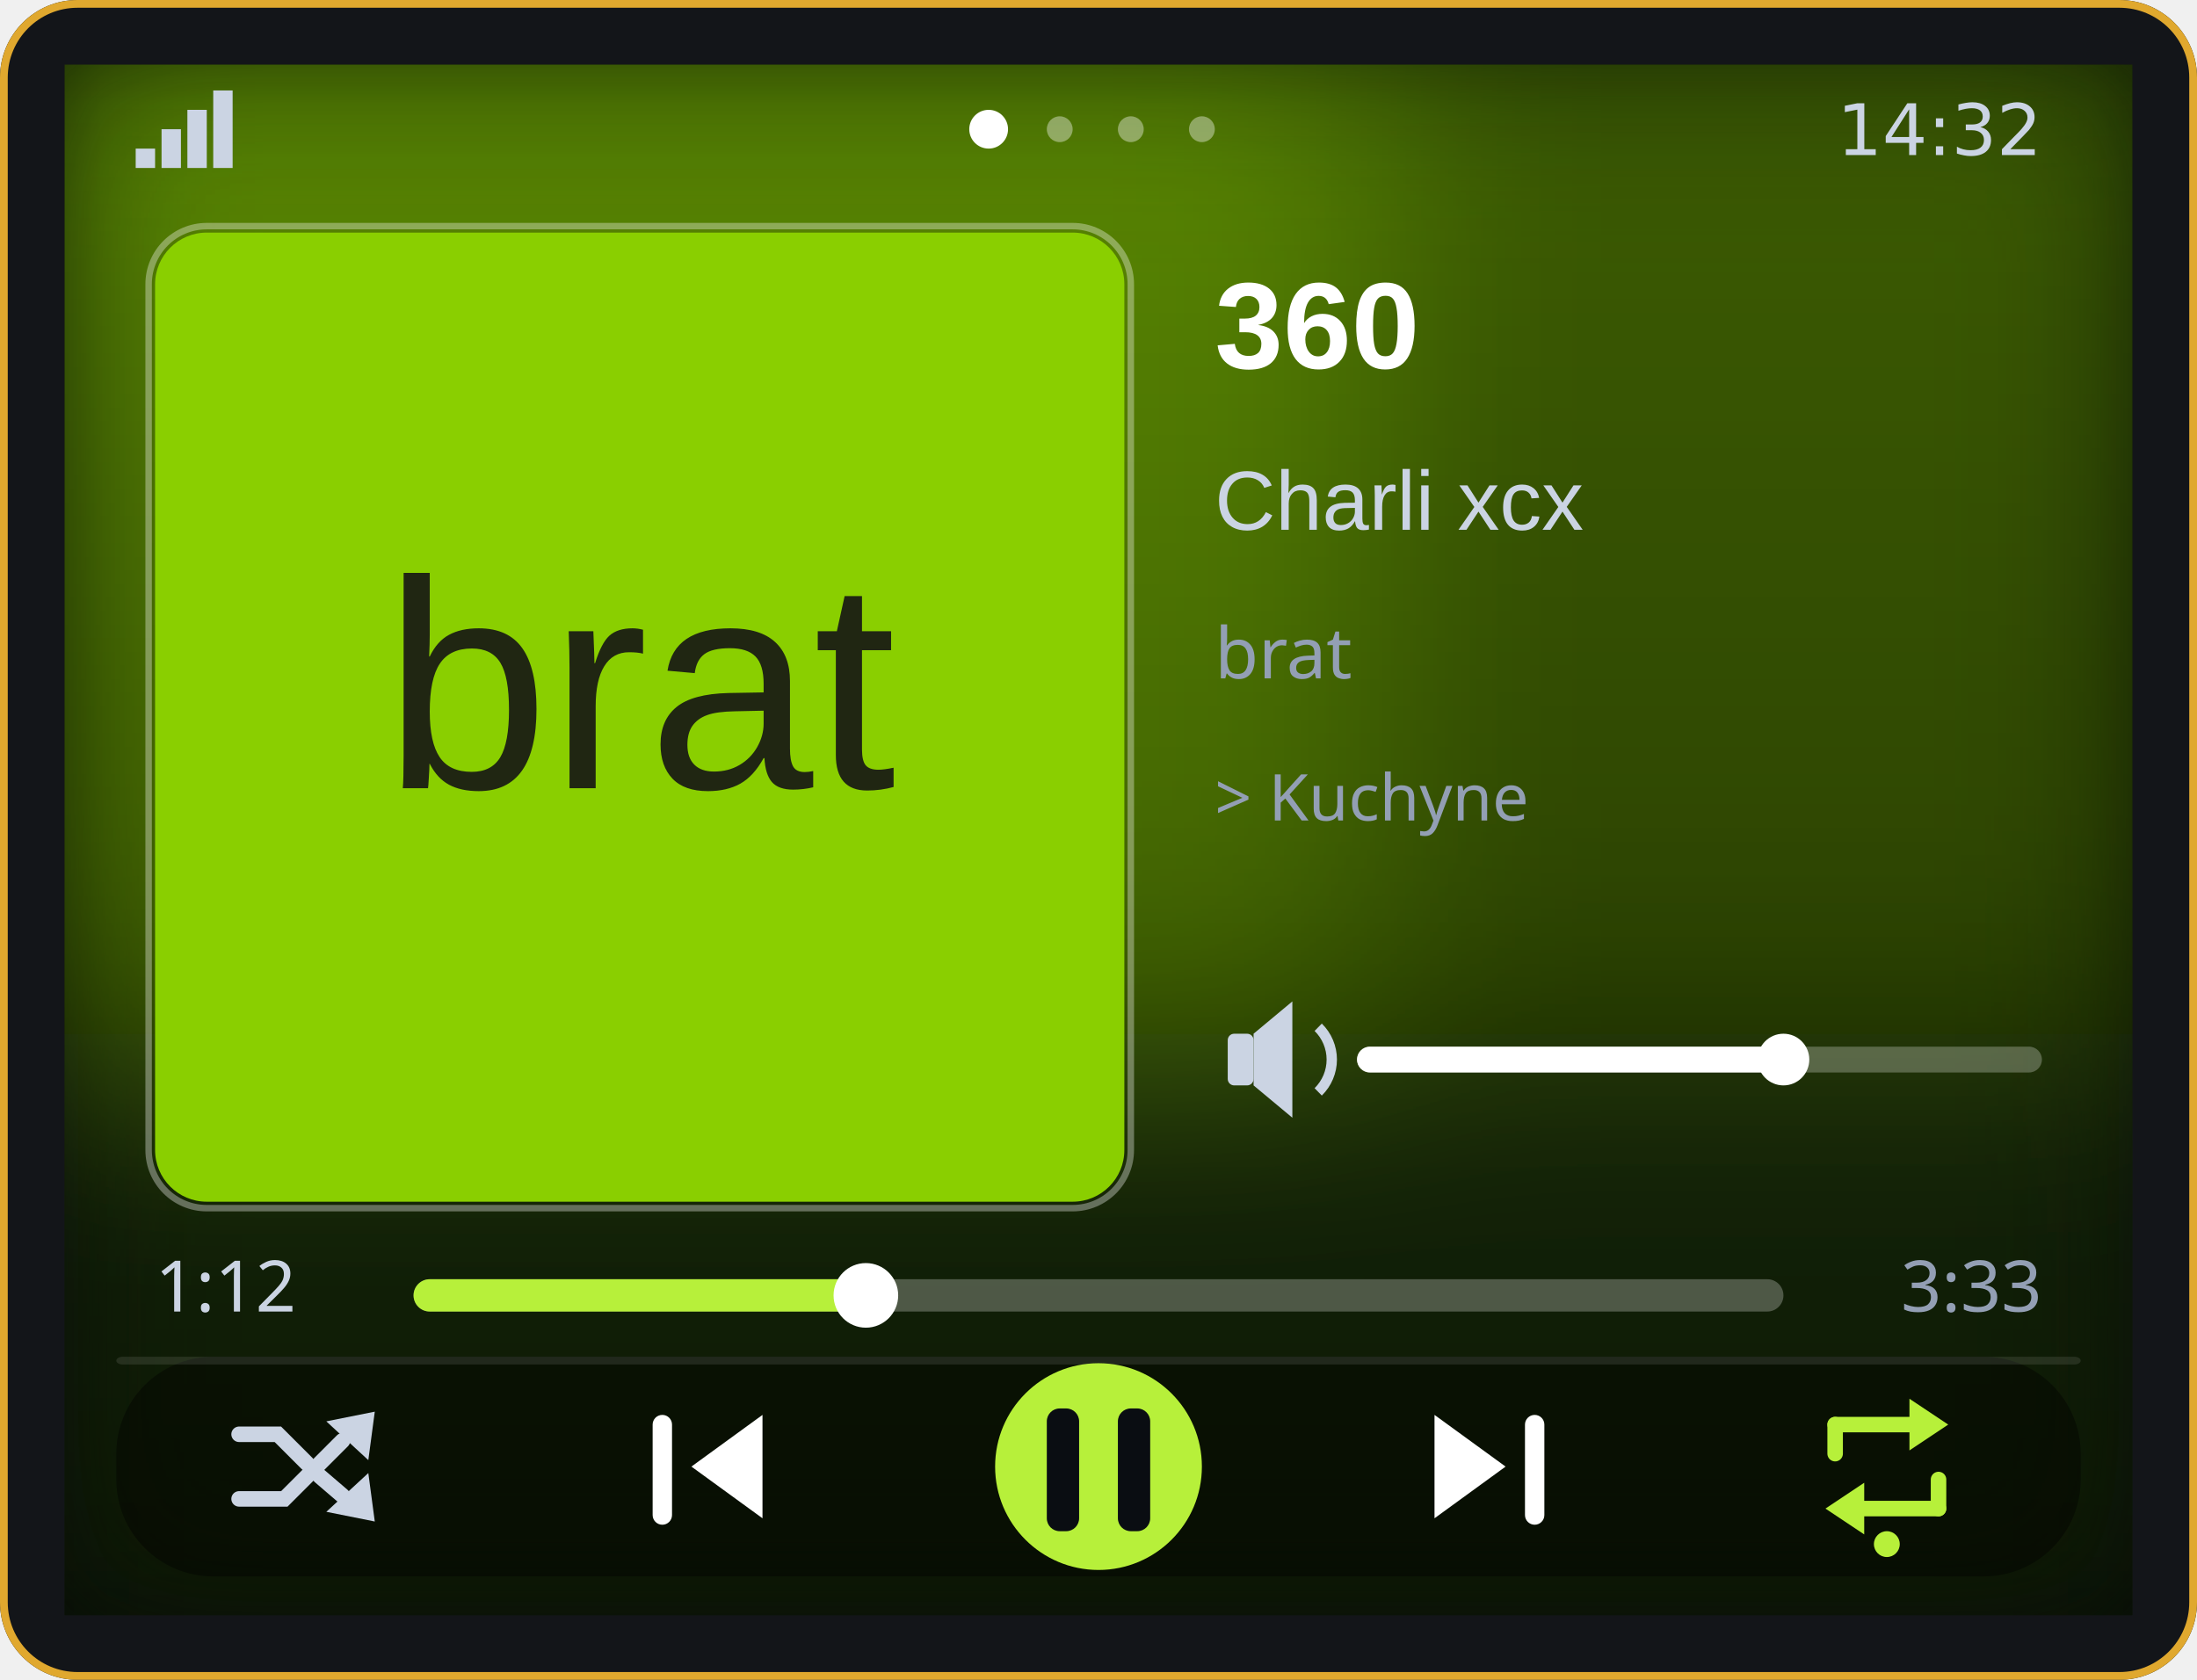
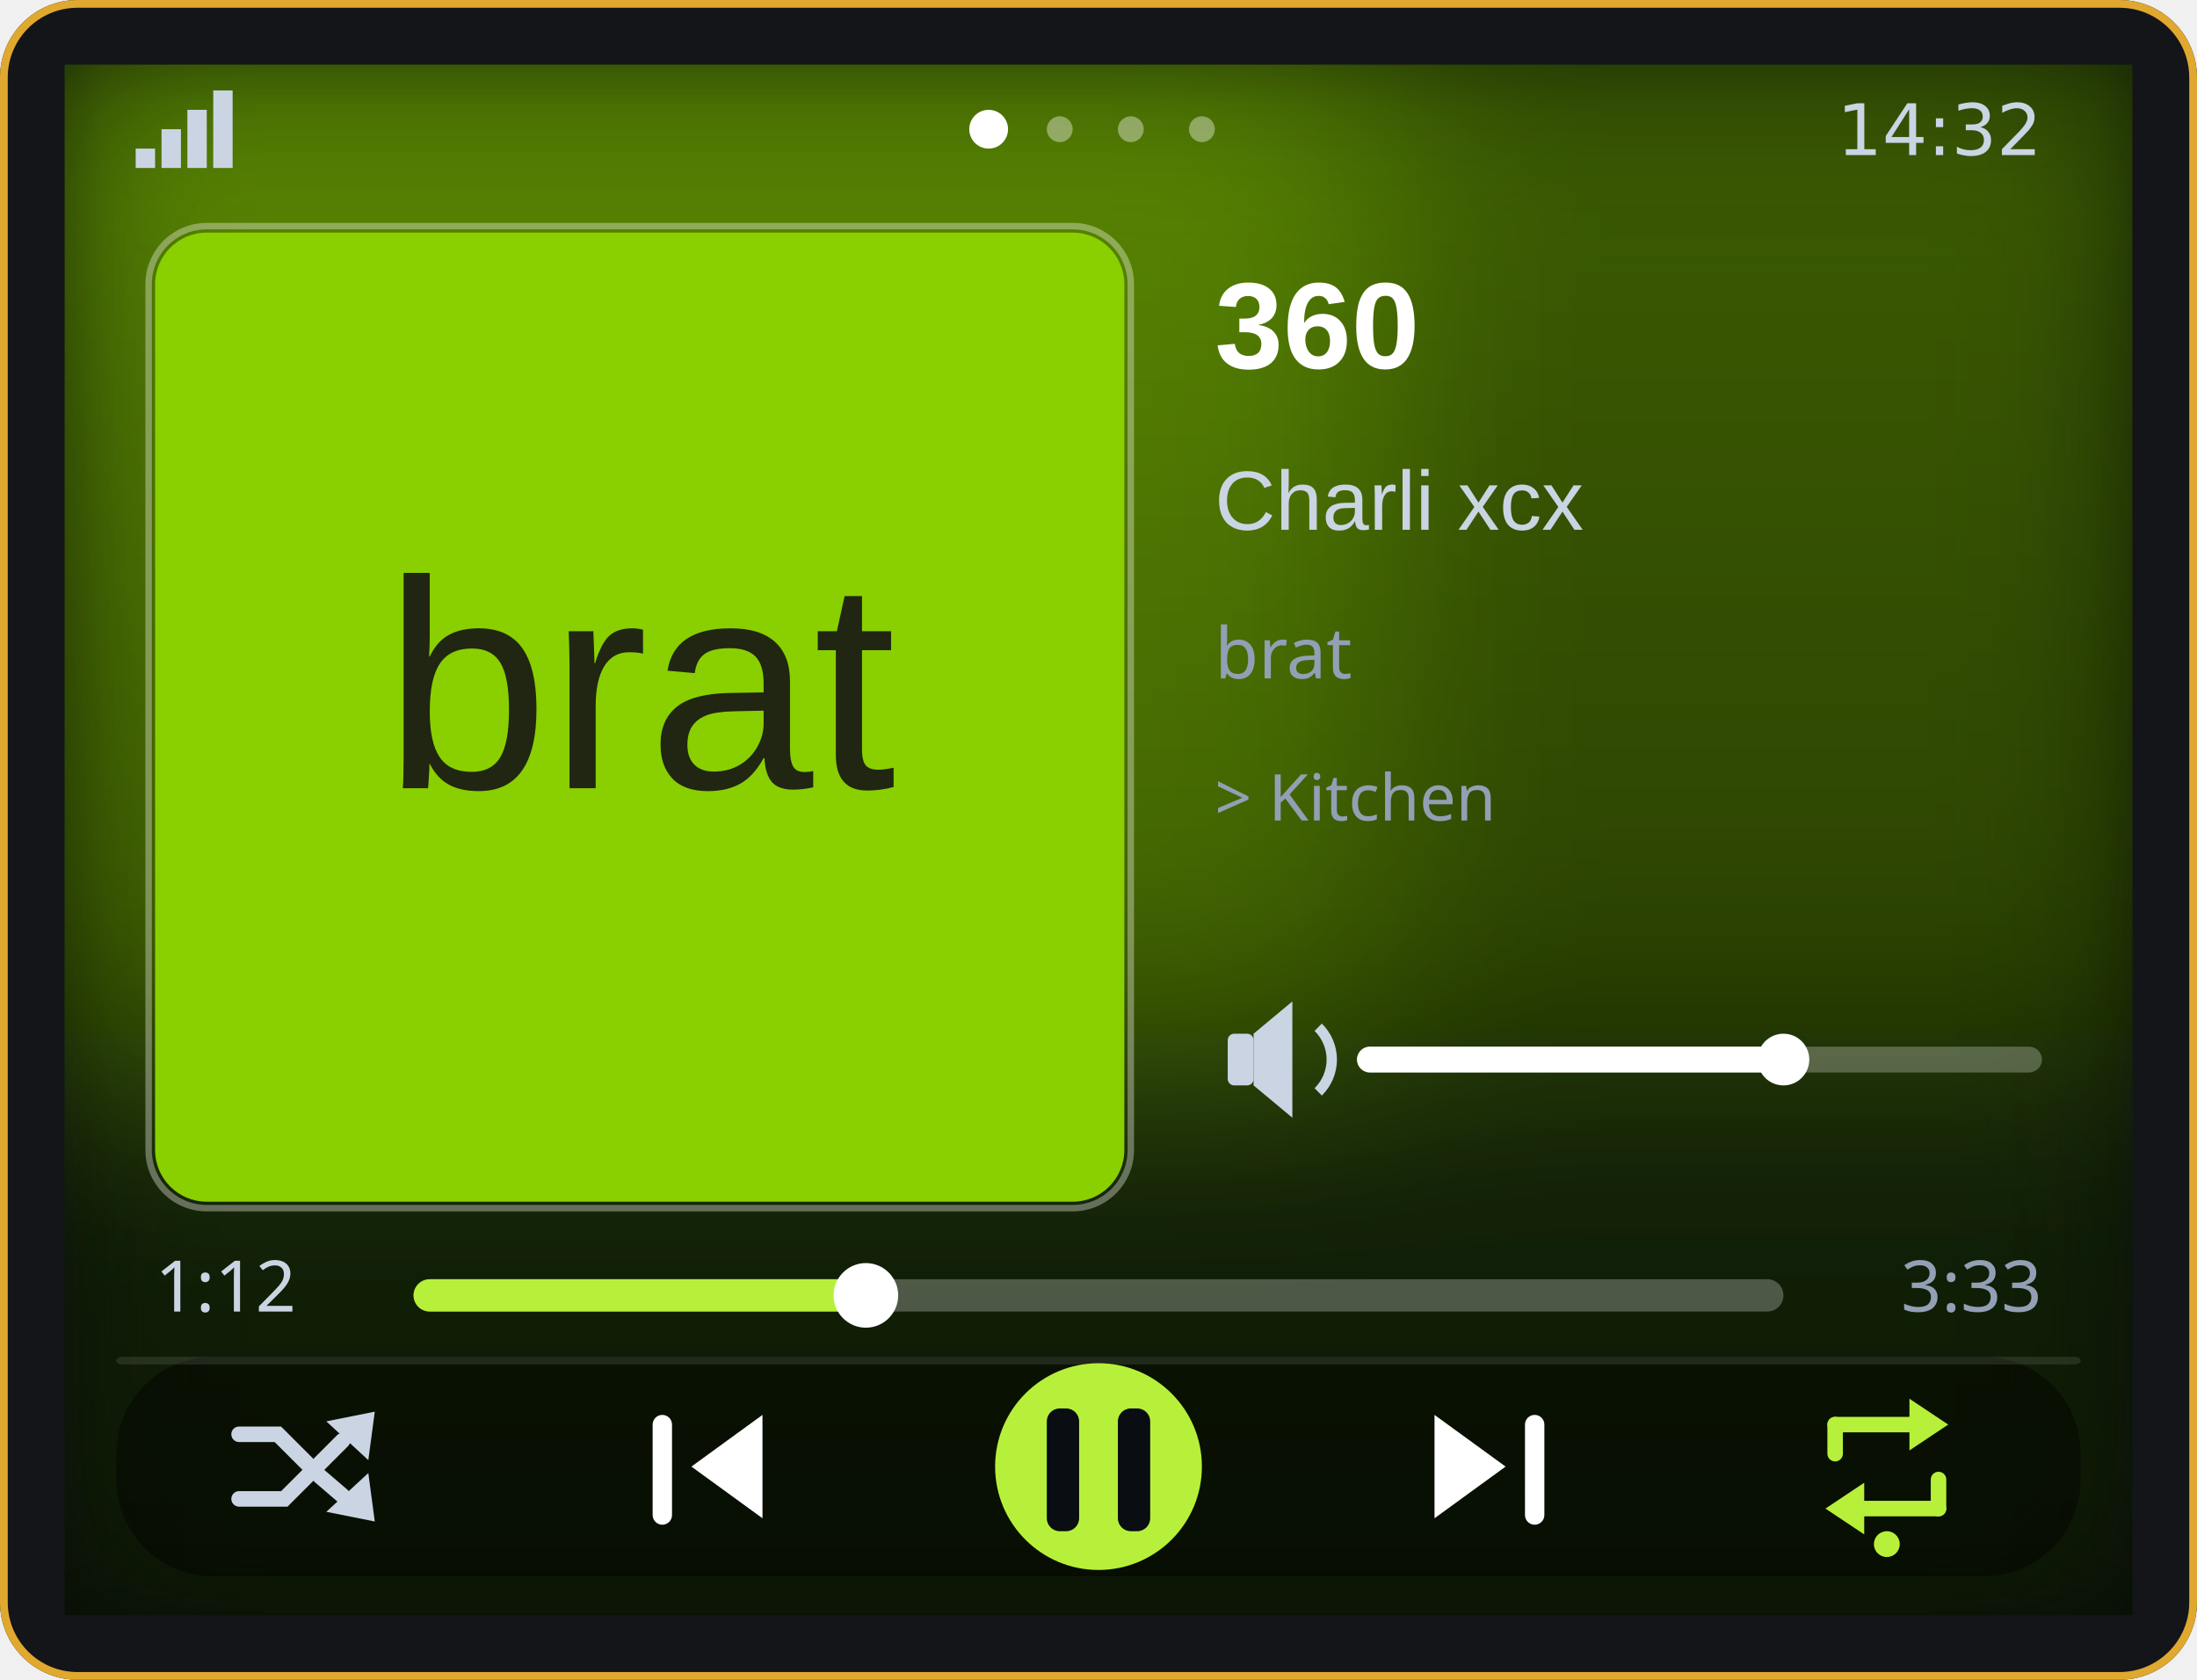
<svg xmlns="http://www.w3.org/2000/svg" width="340" height="260" viewBox="0 0 340 260">
  <rect width="340" height="260" rx="12" fill="#131519" />
  <rect x="0.6" y="0.6" width="338.8" height="258.8" rx="11.4" fill="none" stroke="#E0A82E" stroke-width="1.2" />
  <svg x="10" y="10" width="320" height="240" viewBox="0 0 320 240" role="img" aria-label="Obrazovka Spotify: rozmazany zeleny obal alba jako pozadi, ostry obal vlevo, nazev skladby 360 od Charli xcx vpravo, prubeh a ovladaci lista dole">
    <defs>
      <filter id="blur1" x="-30%" y="-30%" width="160%" height="160%">
        <feGaussianBlur stdDeviation="17" />
      </filter>
      <linearGradient id="vig1" x1="0" y1="0" x2="0" y2="1">
        <stop offset="0" stop-color="#000" stop-opacity="0" />
        <stop offset="1" stop-color="#000" stop-opacity=".45" />
      </linearGradient>
      <clipPath id="artclip">
        <rect x="14" y="26" width="150" height="150" rx="8" />
      </clipPath>
    </defs>
    <rect width="320" height="240" fill="#0A1206" />
    <g filter="url(#blur1)" opacity=".62">
      <rect x="-20" y="-16" width="240" height="200" fill="#8ACF00" />
      <rect x="200" y="-16" width="140" height="272" fill="#5C8A00" />
      <rect x="-20" y="150" width="360" height="120" fill="#24400A" />
    </g>
    <rect width="320" height="240" fill="url(#vig1)" />
    <g fill="#CBD4E3">
      <rect x="11" y="13" width="3" height="3" />
      <rect x="15" y="10" width="3" height="6" />
      <rect x="19" y="7" width="3" height="9" />
      <rect x="23" y="4" width="3" height="12" />
    </g>
    <circle cx="143" cy="10" r="3" fill="#FFFFFF" />
    <circle cx="154" cy="10" r="2" fill="#FFFFFF" opacity=".38" />
    <circle cx="165" cy="10" r="2" fill="#FFFFFF" opacity=".38" />
    <circle cx="176" cy="10" r="2" fill="#FFFFFF" opacity=".38" />
    <text x="306" y="14" text-anchor="end" font-family="Verdana,DejaVu Sans,sans-serif" font-size="11" fill="#CBD4E3">14:32</text>
    <g clip-path="url(#artclip)">
      <rect x="14" y="26" width="150" height="150" fill="#8ACF00" />
      <text x="89" y="112" text-anchor="middle" font-family="Arial,Helvetica,sans-serif" font-size="46" fill="#141414" opacity=".9">brat</text>
    </g>
    <rect x="13" y="25" width="152" height="152" rx="9" fill="none" stroke="#FFFFFF" stroke-opacity=".34" />
    <text x="178" y="47" font-family="Arial,Helvetica,sans-serif" font-size="19" font-weight="bold" fill="#FFFFFF">360</text>
    <text x="178" y="72" font-family="Arial,Helvetica,sans-serif" font-size="13" fill="#CBD4E3">Charli xcx</text>
    <text x="178" y="95" font-family="Verdana,sans-serif" font-size="11" fill="#939FB4">brat</text>
-     <text x="178" y="117" font-family="Verdana,sans-serif" font-size="10" fill="#939FB4">&gt; Kuchyne</text>
+     <text x="178" y="117" font-family="Verdana,sans-serif" font-size="10" fill="#939FB4">&gt; Kitchen</text>
    <g fill="#CBD4E3">
      <rect x="180" y="150" width="4" height="8" rx="1" />
      <path d="M184 150 L190 145 L190 163 L184 158 Z" />
    </g>
    <path d="M194 149 A7 7 0 0 1 194 159" fill="none" stroke="#CBD4E3" stroke-width="1.6" />
    <rect x="200" y="152" width="106" height="4" rx="2" fill="#FFFFFF" opacity=".26" />
    <rect x="200" y="152" width="66" height="4" rx="2" fill="#FFFFFF" />
    <circle cx="266" cy="154" r="4" fill="#FFFFFF" />
    <text x="14" y="193" font-family="Verdana,sans-serif" font-size="11" fill="#CBD4E3">1:12</text>
    <text x="306" y="193" text-anchor="end" font-family="Verdana,sans-serif" font-size="11" fill="#939FB4">3:33</text>
    <rect x="54" y="188" width="212" height="5" rx="2.5" fill="#FFFFFF" opacity=".26" />
    <rect x="54" y="188" width="70" height="5" rx="2.5" fill="#B7F03A" />
    <circle cx="124" cy="190.5" r="5" fill="#FFFFFF" />
    <rect x="8" y="200" width="304" height="34" rx="15" fill="#000000" opacity=".42" />
    <rect x="8" y="200" width="304" height="1.2" rx="1" fill="#FFFFFF" opacity=".1" />
    <g stroke="#CBD4E3" stroke-width="2.4" fill="none" stroke-linecap="round">
      <path d="M27 222 H34 L43 213" />
      <path d="M27 212 H33 L37.5 216.5" />
      <path d="M39.5 218.5 L43 221.5" />
    </g>
    <path d="M48 208.5 L40.5 210 L47 216 Z" fill="#CBD4E3" />
    <path d="M48 225.5 L40.5 224 L47 218 Z" fill="#CBD4E3" />
    <path d="M108 209 L108 225 L97 217 Z" fill="#FFFFFF" />
    <rect x="91" y="209" width="3" height="17" rx="1.5" fill="#FFFFFF" />
    <circle cx="160" cy="217" r="16" fill="#B7F03A" />
    <rect x="152" y="208" width="5" height="19" rx="2" fill="#0A0D12" />
    <rect x="163" y="208" width="5" height="19" rx="2" fill="#0A0D12" />
    <path d="M212 209 L212 225 L223 217 Z" fill="#FFFFFF" />
    <rect x="226" y="209" width="3" height="17" rx="1.5" fill="#FFFFFF" />
    <g stroke="#B7F03A" stroke-width="2.4" fill="none" stroke-linecap="round">
      <path d="M274 210.5 H286" />
      <path d="M274 210.5 V215" />
      <path d="M290 223.5 H278" />
      <path d="M290 223.5 V219" />
    </g>
    <path d="M291.5 210.5 L285.5 206.5 L285.5 214.5 Z" fill="#B7F03A" />
    <path d="M272.5 223.5 L278.5 219.5 L278.5 227.5 Z" fill="#B7F03A" />
    <circle cx="282" cy="229" r="2" fill="#B7F03A" />
  </svg>
</svg>
